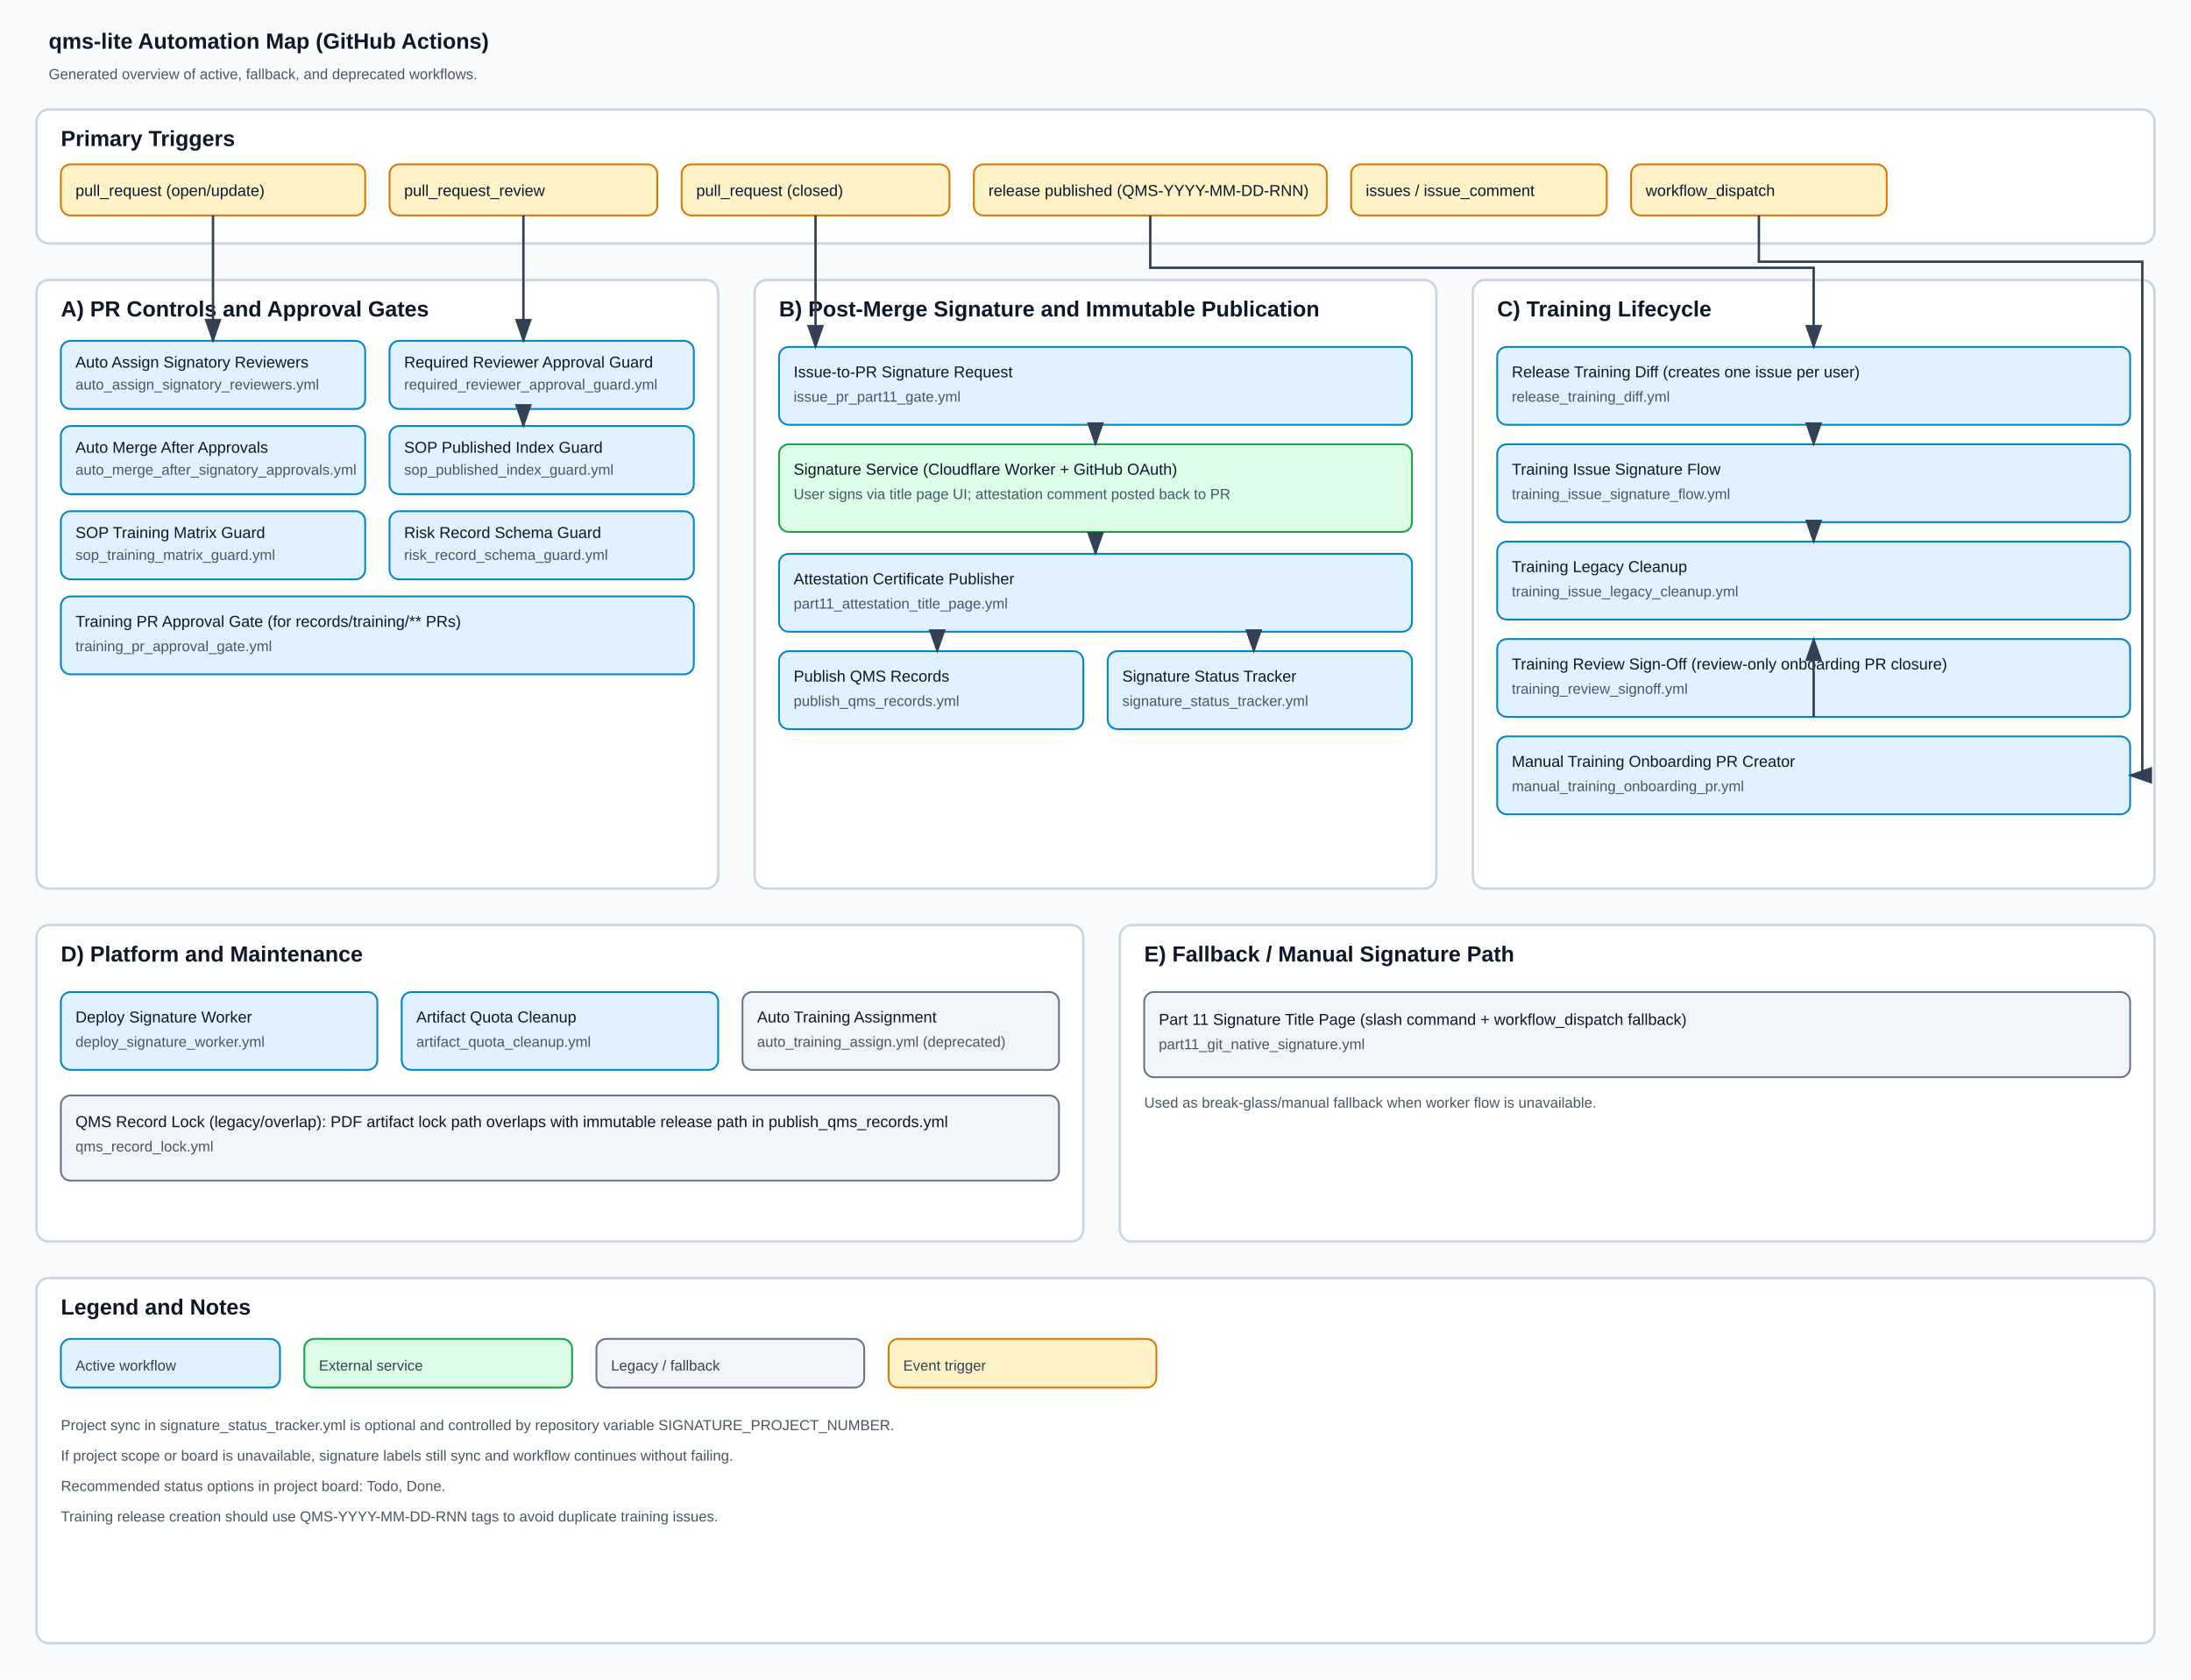
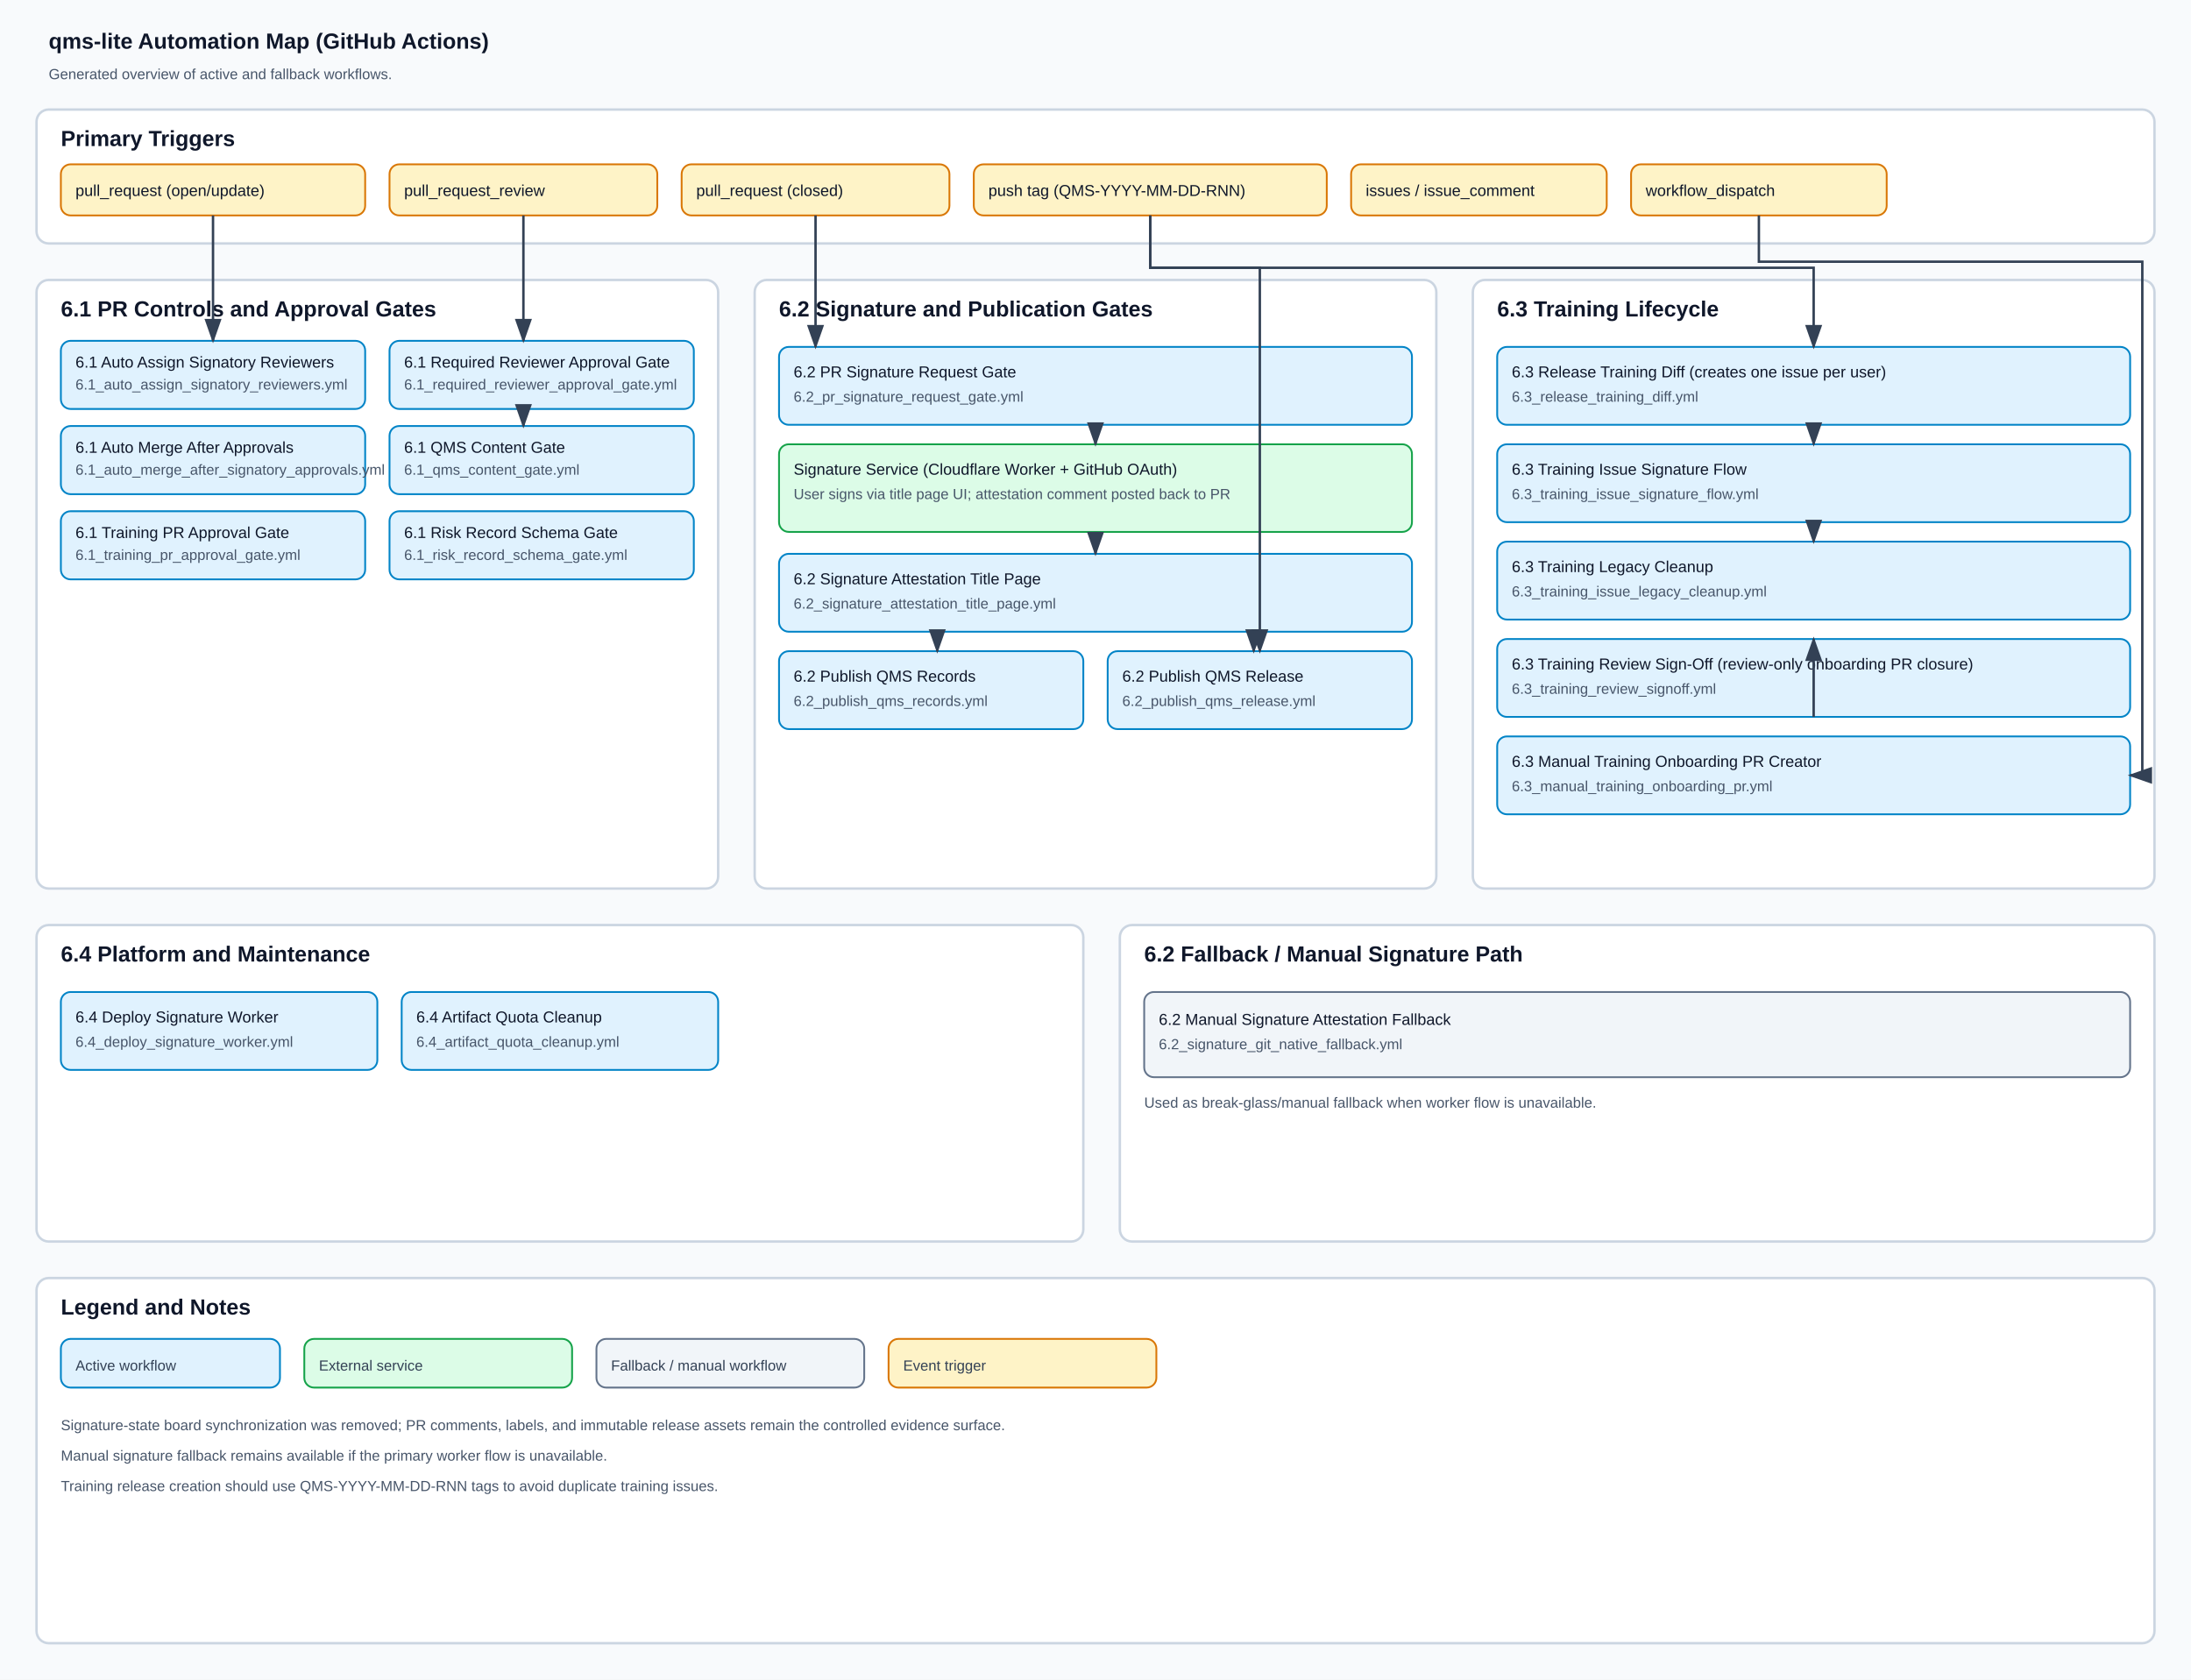
<svg xmlns="http://www.w3.org/2000/svg" width="1800" height="1380" viewBox="0 0 1800 1380" role="img" aria-labelledby="title desc">
  <defs>
    <style>
      .bg { fill: #f8fafc; }
      .panel { fill: #ffffff; stroke: #cbd5e1; stroke-width: 2; rx: 10; }
      .panel-title { font: 700 18px Arial, Helvetica, sans-serif; fill: #0f172a; }
      .node { fill: #e0f2fe; stroke: #0284c7; stroke-width: 1.5; rx: 8; }
      .node-text { font: 13px Arial, Helvetica, sans-serif; fill: #0f172a; }
      .ext { fill: #dcfce7; stroke: #16a34a; stroke-width: 1.5; rx: 8; }
      .legacy { fill: #f1f5f9; stroke: #64748b; stroke-width: 1.5; rx: 8; }
      .event { fill: #fef3c7; stroke: #d97706; stroke-width: 1.5; rx: 8; }
      .arrow { stroke: #334155; stroke-width: 2; fill: none; marker-end: url(#arrowhead); }
      .dashed { stroke-dasharray: 8 6; }
      .legend { font: 12px Arial, Helvetica, sans-serif; fill: #334155; }
      .small { font: 12px Arial, Helvetica, sans-serif; fill: #475569; }
    </style>
    <marker id="arrowhead" markerWidth="10" markerHeight="7" refX="9" refY="3.5" orient="auto">
      <polygon points="0 0, 10 3.5, 0 7" fill="#334155" />
    </marker>
  </defs>
  <rect class="bg" x="0" y="0" width="1800" height="1380" />
  <text x="40" y="40" class="panel-title">qms-lite Automation Map (GitHub Actions)</text>
-   <text x="40" y="65" class="small">Generated overview of active, fallback, and deprecated workflows.</text>
+   <text x="40" y="65" class="small">Generated overview of active and fallback workflows.</text>
  <rect class="panel" x="30" y="90" width="1740" height="110" />
  <text x="50" y="120" class="panel-title">Primary Triggers</text>
  <rect class="event" x="50" y="135" width="250" height="42" />
  <text x="62" y="161" class="node-text">pull_request (open/update)</text>
  <rect class="event" x="320" y="135" width="220" height="42" />
  <text x="332" y="161" class="node-text">pull_request_review</text>
  <rect class="event" x="560" y="135" width="220" height="42" />
  <text x="572" y="161" class="node-text">pull_request (closed)</text>
  <rect class="event" x="800" y="135" width="290" height="42" />
-   <text x="812" y="161" class="node-text">release published (QMS-YYYY-MM-DD-RNN)</text>
+   <text x="812" y="161" class="node-text">push tag (QMS-YYYY-MM-DD-RNN)</text>
  <rect class="event" x="1110" y="135" width="210" height="42" />
  <text x="1122" y="161" class="node-text">issues / issue_comment</text>
  <rect class="event" x="1340" y="135" width="210" height="42" />
  <text x="1352" y="161" class="node-text">workflow_dispatch</text>
  <rect class="panel" x="30" y="230" width="560" height="500" />
-   <text x="50" y="260" class="panel-title">A) PR Controls and Approval Gates</text>
+   <text x="50" y="260" class="panel-title">6.1 PR Controls and Approval Gates</text>
  <rect class="node" x="50" y="280" width="250" height="56" />
-   <text x="62" y="302" class="node-text">Auto Assign Signatory Reviewers</text>
-   <text x="62" y="320" class="small">auto_assign_signatory_reviewers.yml</text>
+   <text x="62" y="302" class="node-text">6.1 Auto Assign Signatory Reviewers</text>
+   <text x="62" y="320" class="small">6.1_auto_assign_signatory_reviewers.yml</text>
  <rect class="node" x="320" y="280" width="250" height="56" />
-   <text x="332" y="302" class="node-text">Required Reviewer Approval Guard</text>
-   <text x="332" y="320" class="small">required_reviewer_approval_guard.yml</text>
+   <text x="332" y="302" class="node-text">6.1 Required Reviewer Approval Gate</text>
+   <text x="332" y="320" class="small">6.1_required_reviewer_approval_gate.yml</text>
  <rect class="node" x="50" y="350" width="250" height="56" />
-   <text x="62" y="372" class="node-text">Auto Merge After Approvals</text>
-   <text x="62" y="390" class="small">auto_merge_after_signatory_approvals.yml</text>
+   <text x="62" y="372" class="node-text">6.1 Auto Merge After Approvals</text>
+   <text x="62" y="390" class="small">6.1_auto_merge_after_signatory_approvals.yml</text>
  <rect class="node" x="320" y="350" width="250" height="56" />
-   <text x="332" y="372" class="node-text">SOP Published Index Guard</text>
-   <text x="332" y="390" class="small">sop_published_index_guard.yml</text>
+   <text x="332" y="372" class="node-text">6.1 QMS Content Gate</text>
+   <text x="332" y="390" class="small">6.1_qms_content_gate.yml</text>
  <rect class="node" x="50" y="420" width="250" height="56" />
-   <text x="62" y="442" class="node-text">SOP Training Matrix Guard</text>
-   <text x="62" y="460" class="small">sop_training_matrix_guard.yml</text>
+   <text x="62" y="442" class="node-text">6.1 Training PR Approval Gate</text>
+   <text x="62" y="460" class="small">6.1_training_pr_approval_gate.yml</text>
  <rect class="node" x="320" y="420" width="250" height="56" />
-   <text x="332" y="442" class="node-text">Risk Record Schema Guard</text>
-   <text x="332" y="460" class="small">risk_record_schema_guard.yml</text>
-   <rect class="node" x="50" y="490" width="520" height="64" />
-   <text x="62" y="515" class="node-text">Training PR Approval Gate (for records/training/** PRs)</text>
-   <text x="62" y="535" class="small">training_pr_approval_gate.yml</text>
+   <text x="332" y="442" class="node-text">6.1 Risk Record Schema Gate</text>
+   <text x="332" y="460" class="small">6.1_risk_record_schema_gate.yml</text>
  <path class="arrow" d="M175 177 L175 280" />
  <path class="arrow" d="M430 177 L430 280" />
  <path class="arrow" d="M430 336 L430 350" />
  <rect class="panel" x="620" y="230" width="560" height="500" />
-   <text x="640" y="260" class="panel-title">B) Post-Merge Signature and Immutable Publication</text>
+   <text x="640" y="260" class="panel-title">6.2 Signature and Publication Gates</text>
  <rect class="node" x="640" y="285" width="520" height="64" />
-   <text x="652" y="310" class="node-text">Issue-to-PR Signature Request</text>
-   <text x="652" y="330" class="small">issue_pr_part11_gate.yml</text>
+   <text x="652" y="310" class="node-text">6.2 PR Signature Request Gate</text>
+   <text x="652" y="330" class="small">6.2_pr_signature_request_gate.yml</text>
  <rect class="ext" x="640" y="365" width="520" height="72" />
  <text x="652" y="390" class="node-text">Signature Service (Cloudflare Worker + GitHub OAuth)</text>
  <text x="652" y="410" class="small">User signs via title page UI; attestation comment posted back to PR</text>
  <rect class="node" x="640" y="455" width="520" height="64" />
-   <text x="652" y="480" class="node-text">Attestation Certificate Publisher</text>
-   <text x="652" y="500" class="small">part11_attestation_title_page.yml</text>
+   <text x="652" y="480" class="node-text">6.2 Signature Attestation Title Page</text>
+   <text x="652" y="500" class="small">6.2_signature_attestation_title_page.yml</text>
  <rect class="node" x="640" y="535" width="250" height="64" />
-   <text x="652" y="560" class="node-text">Publish QMS Records</text>
-   <text x="652" y="580" class="small">publish_qms_records.yml</text>
+   <text x="652" y="560" class="node-text">6.2 Publish QMS Records</text>
+   <text x="652" y="580" class="small">6.2_publish_qms_records.yml</text>
  <rect class="node" x="910" y="535" width="250" height="64" />
-   <text x="922" y="560" class="node-text">Signature Status Tracker</text>
-   <text x="922" y="580" class="small">signature_status_tracker.yml</text>
+   <text x="922" y="560" class="node-text">6.2 Publish QMS Release</text>
+   <text x="922" y="580" class="small">6.2_publish_qms_release.yml</text>
  <path class="arrow" d="M670 177 L670 285" />
  <path class="arrow" d="M900 349 L900 365" />
  <path class="arrow" d="M900 437 L900 455" />
  <path class="arrow" d="M770 519 L770 535" />
  <path class="arrow" d="M1030 519 L1030 535" />
+   <path class="arrow" d="M945 177 L945 220 L1035 220 L1035 535" />
  <rect class="panel" x="1210" y="230" width="560" height="500" />
-   <text x="1230" y="260" class="panel-title">C) Training Lifecycle</text>
+   <text x="1230" y="260" class="panel-title">6.3 Training Lifecycle</text>
  <rect class="node" x="1230" y="285" width="520" height="64" />
-   <text x="1242" y="310" class="node-text">Release Training Diff (creates one issue per user)</text>
-   <text x="1242" y="330" class="small">release_training_diff.yml</text>
+   <text x="1242" y="310" class="node-text">6.3 Release Training Diff (creates one issue per user)</text>
+   <text x="1242" y="330" class="small">6.3_release_training_diff.yml</text>
  <rect class="node" x="1230" y="365" width="520" height="64" />
-   <text x="1242" y="390" class="node-text">Training Issue Signature Flow</text>
-   <text x="1242" y="410" class="small">training_issue_signature_flow.yml</text>
+   <text x="1242" y="390" class="node-text">6.3 Training Issue Signature Flow</text>
+   <text x="1242" y="410" class="small">6.3_training_issue_signature_flow.yml</text>
  <rect class="node" x="1230" y="445" width="520" height="64" />
-   <text x="1242" y="470" class="node-text">Training Legacy Cleanup</text>
-   <text x="1242" y="490" class="small">training_issue_legacy_cleanup.yml</text>
+   <text x="1242" y="470" class="node-text">6.3 Training Legacy Cleanup</text>
+   <text x="1242" y="490" class="small">6.3_training_issue_legacy_cleanup.yml</text>
  <rect class="node" x="1230" y="525" width="520" height="64" />
-   <text x="1242" y="550" class="node-text">Training Review Sign-Off (review-only onboarding PR closure)</text>
-   <text x="1242" y="570" class="small">training_review_signoff.yml</text>
+   <text x="1242" y="550" class="node-text">6.3 Training Review Sign-Off (review-only onboarding PR closure)</text>
+   <text x="1242" y="570" class="small">6.3_training_review_signoff.yml</text>
  <rect class="node" x="1230" y="605" width="520" height="64" />
-   <text x="1242" y="630" class="node-text">Manual Training Onboarding PR Creator</text>
-   <text x="1242" y="650" class="small">manual_training_onboarding_pr.yml</text>
+   <text x="1242" y="630" class="node-text">6.3 Manual Training Onboarding PR Creator</text>
+   <text x="1242" y="650" class="small">6.3_manual_training_onboarding_pr.yml</text>
  <path class="arrow" d="M945 177 L945 220 L1490 220 L1490 285" />
  <path class="arrow" d="M1490 349 L1490 365" />
  <path class="arrow dashed" d="M1490 429 L1490 445" />
  <path class="arrow" d="M1490 589 L1490 525" />
  <path class="arrow" d="M1445 177 L1445 215 L1760 215 L1760 637 L1750 637" />
  <rect class="panel" x="30" y="760" width="860" height="260" />
-   <text x="50" y="790" class="panel-title">D) Platform and Maintenance</text>
+   <text x="50" y="790" class="panel-title">6.4 Platform and Maintenance</text>
  <rect class="node" x="50" y="815" width="260" height="64" />
-   <text x="62" y="840" class="node-text">Deploy Signature Worker</text>
-   <text x="62" y="860" class="small">deploy_signature_worker.yml</text>
+   <text x="62" y="840" class="node-text">6.4 Deploy Signature Worker</text>
+   <text x="62" y="860" class="small">6.4_deploy_signature_worker.yml</text>
  <rect class="node" x="330" y="815" width="260" height="64" />
-   <text x="342" y="840" class="node-text">Artifact Quota Cleanup</text>
-   <text x="342" y="860" class="small">artifact_quota_cleanup.yml</text>
-   <rect class="legacy" x="610" y="815" width="260" height="64" />
-   <text x="622" y="840" class="node-text">Auto Training Assignment</text>
-   <text x="622" y="860" class="small">auto_training_assign.yml (deprecated)</text>
-   <rect class="legacy" x="50" y="900" width="820" height="70" />
-   <text x="62" y="926" class="node-text">QMS Record Lock (legacy/overlap): PDF artifact lock path overlaps with immutable release path in publish_qms_records.yml</text>
-   <text x="62" y="946" class="small">qms_record_lock.yml</text>
+   <text x="342" y="840" class="node-text">6.4 Artifact Quota Cleanup</text>
+   <text x="342" y="860" class="small">6.4_artifact_quota_cleanup.yml</text>
  <rect class="panel" x="920" y="760" width="850" height="260" />
-   <text x="940" y="790" class="panel-title">E) Fallback / Manual Signature Path</text>
+   <text x="940" y="790" class="panel-title">6.2 Fallback / Manual Signature Path</text>
  <rect class="legacy" x="940" y="815" width="810" height="70" />
-   <text x="952" y="842" class="node-text">Part 11 Signature Title Page (slash command + workflow_dispatch fallback)</text>
-   <text x="952" y="862" class="small">part11_git_native_signature.yml</text>
+   <text x="952" y="842" class="node-text">6.2 Manual Signature Attestation Fallback</text>
+   <text x="952" y="862" class="small">6.2_signature_git_native_fallback.yml</text>
  <text x="940" y="910" class="small">Used as break-glass/manual fallback when worker flow is unavailable.</text>
  <rect class="panel" x="30" y="1050" width="1740" height="300" />
  <text x="50" y="1080" class="panel-title">Legend and Notes</text>
  <rect class="node" x="50" y="1100" width="180" height="40" />
  <text x="62" y="1126" class="legend">Active workflow</text>
  <rect class="ext" x="250" y="1100" width="220" height="40" />
  <text x="262" y="1126" class="legend">External service</text>
  <rect class="legacy" x="490" y="1100" width="220" height="40" />
-   <text x="502" y="1126" class="legend">Legacy / fallback</text>
+   <text x="502" y="1126" class="legend">Fallback / manual workflow</text>
  <rect class="event" x="730" y="1100" width="220" height="40" />
  <text x="742" y="1126" class="legend">Event trigger</text>
-   <text x="50" y="1175" class="small">Project sync in signature_status_tracker.yml is optional and controlled by repository variable SIGNATURE_PROJECT_NUMBER.</text>
-   <text x="50" y="1200" class="small">If project scope or board is unavailable, signature labels still sync and workflow continues without failing.</text>
-   <text x="50" y="1225" class="small">Recommended status options in project board: Todo, Done.</text>
-   <text x="50" y="1250" class="small">Training release creation should use QMS-YYYY-MM-DD-RNN tags to avoid duplicate training issues.</text>
+   <text x="50" y="1175" class="small">Signature-state board synchronization was removed; PR comments, labels, and immutable release assets remain the controlled evidence surface.</text>
+   <text x="50" y="1200" class="small">Manual signature fallback remains available if the primary worker flow is unavailable.</text>
+   <text x="50" y="1225" class="small">Training release creation should use QMS-YYYY-MM-DD-RNN tags to avoid duplicate training issues.</text>
</svg>
